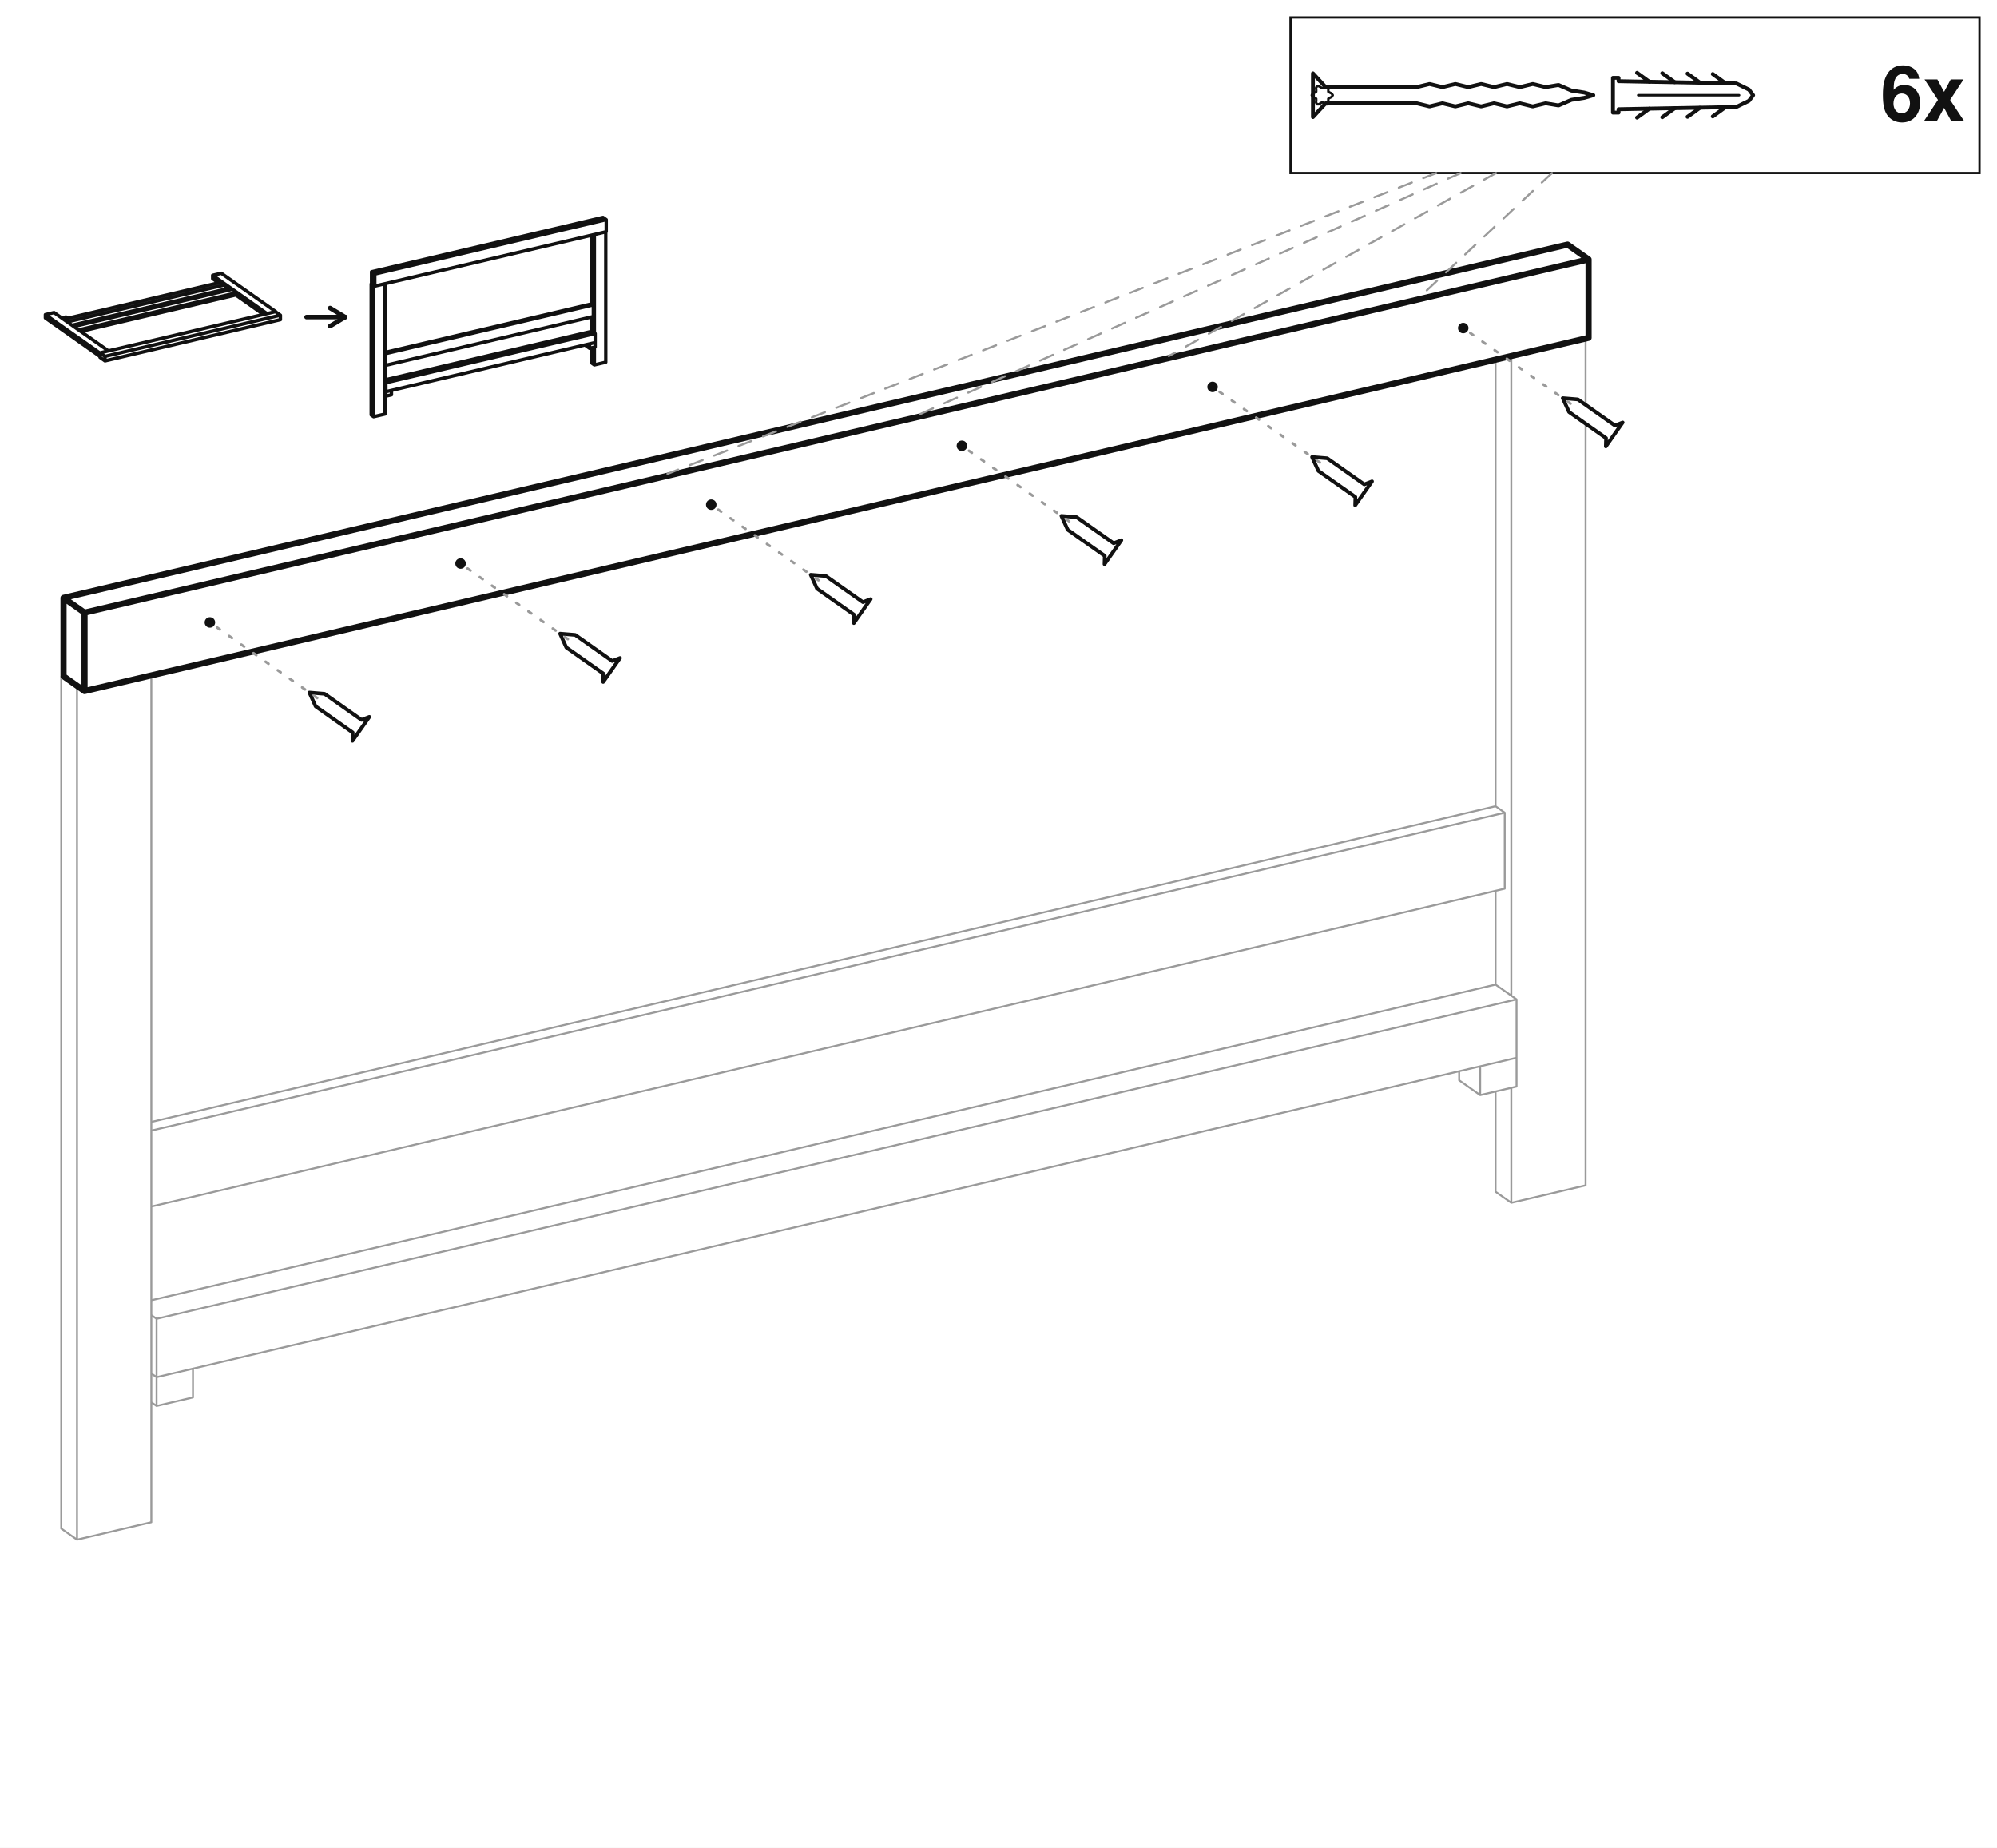
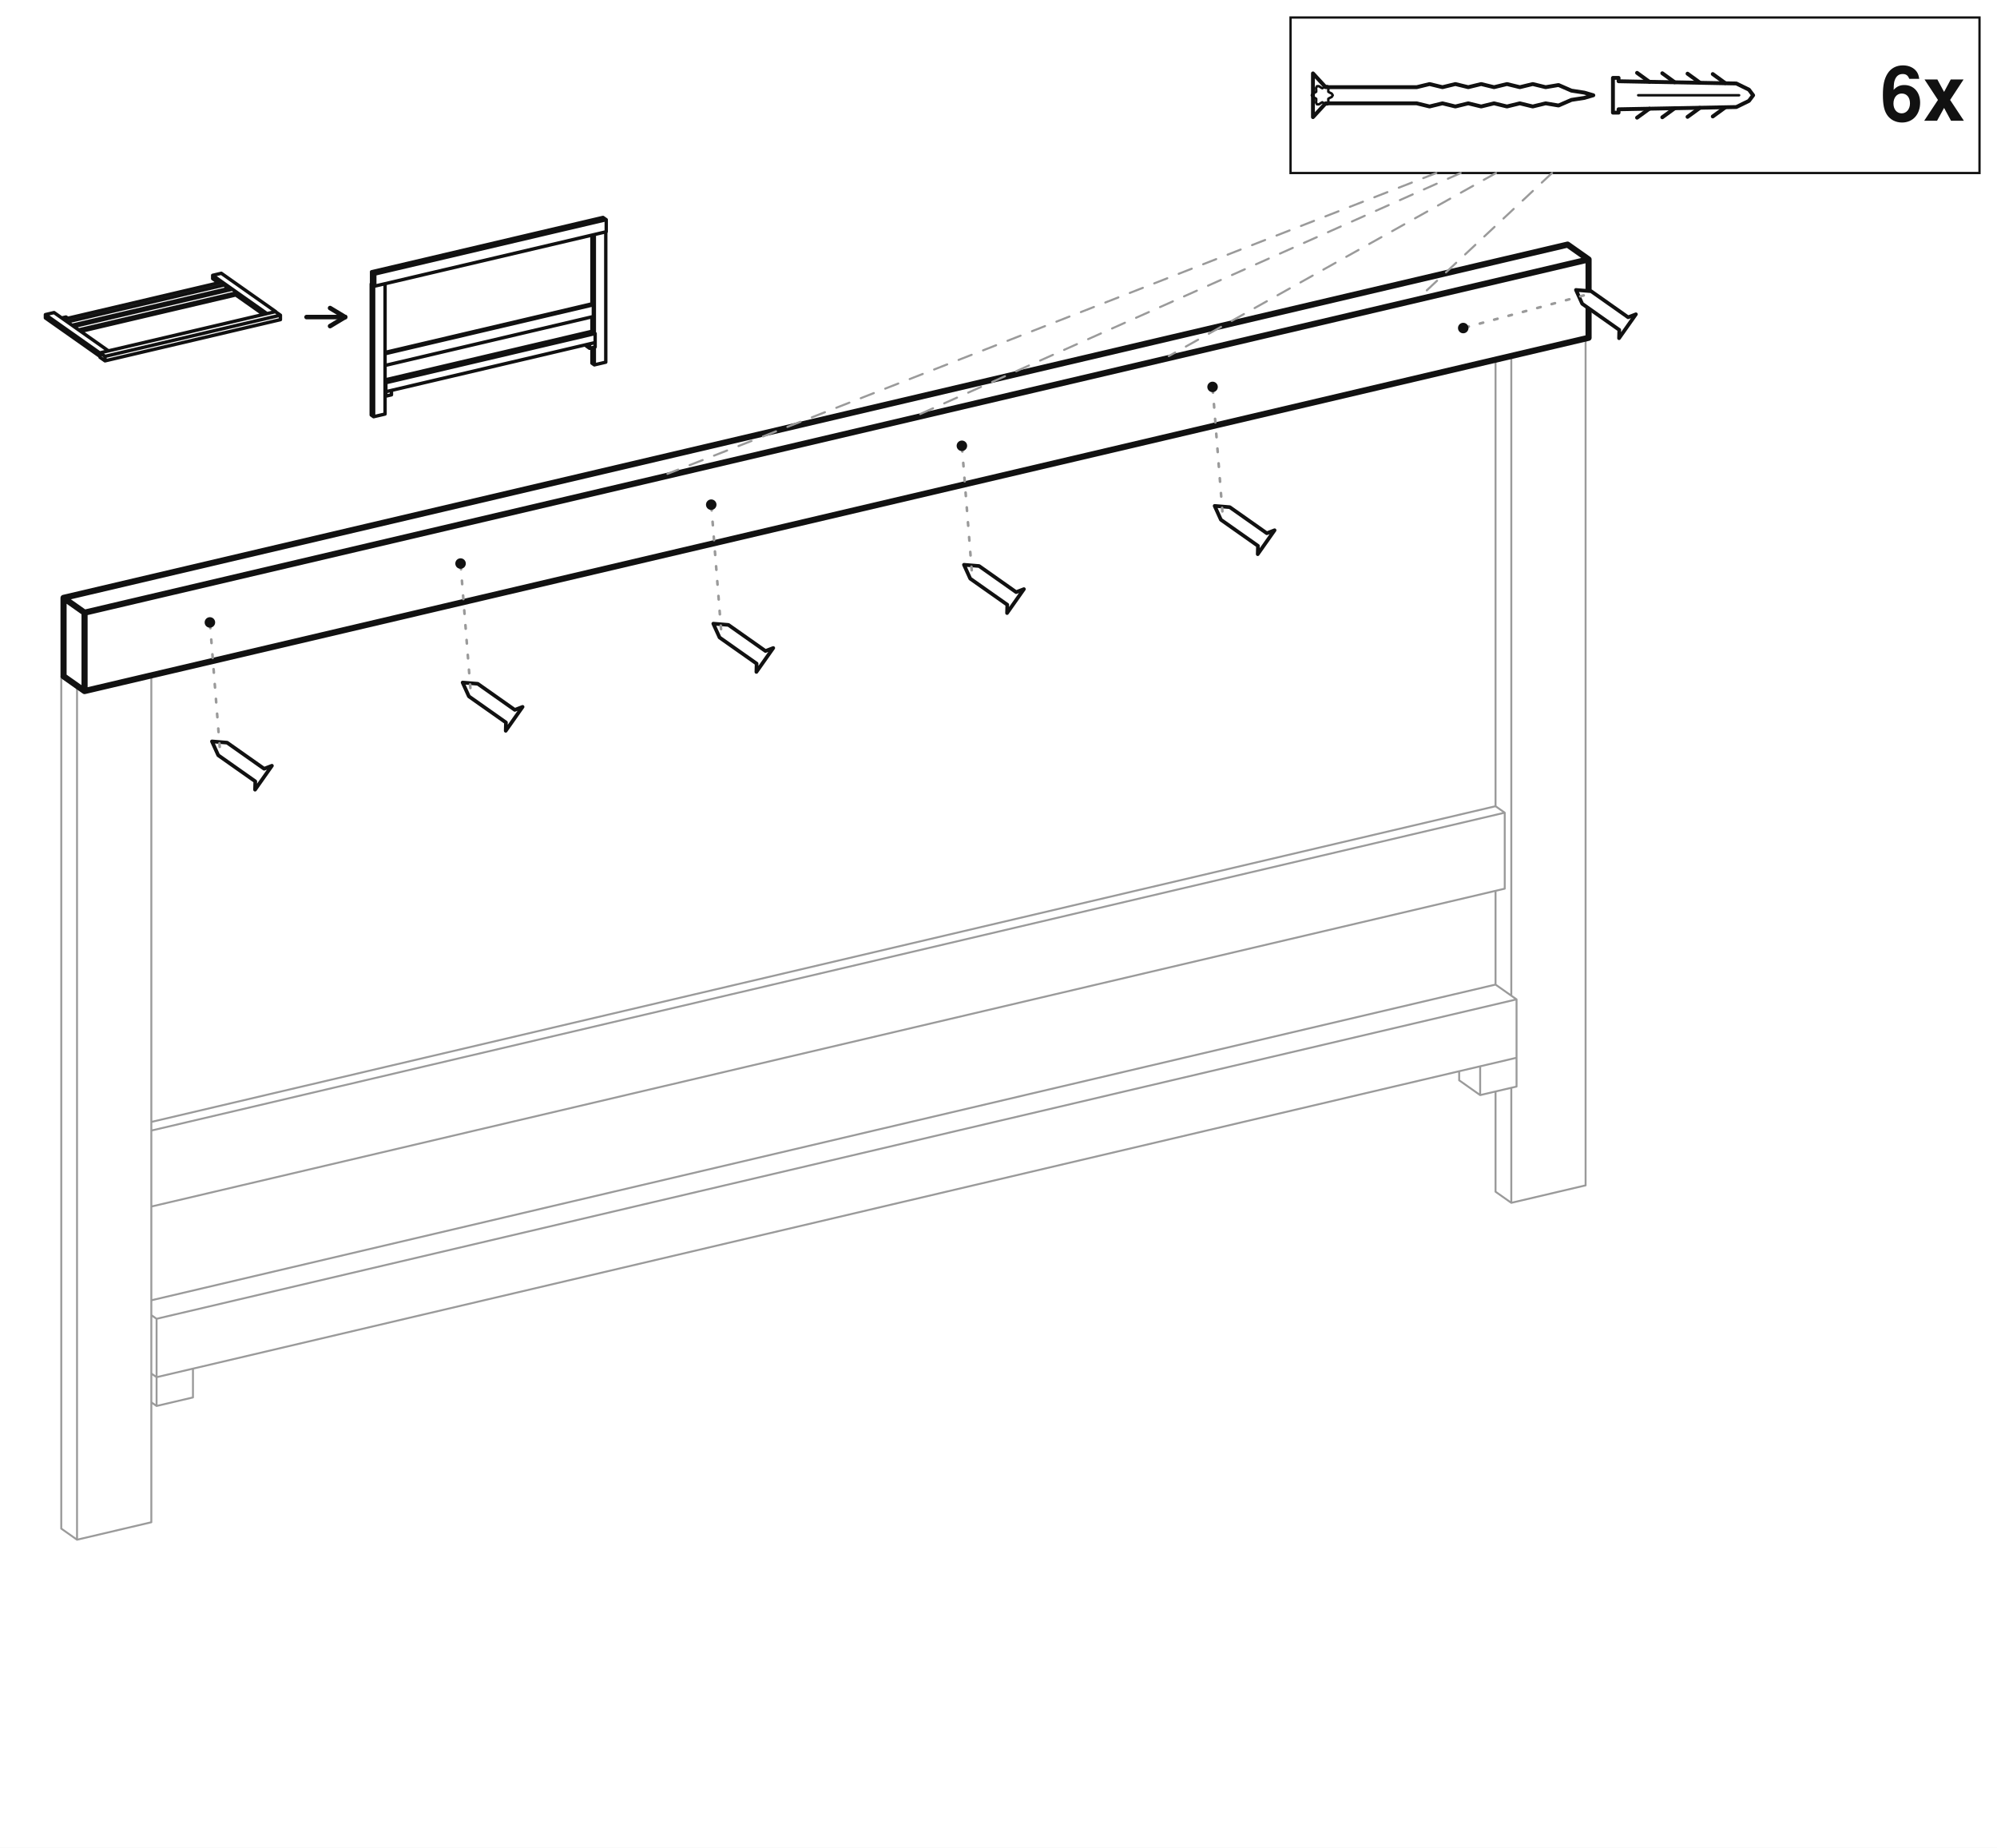
<svg xmlns="http://www.w3.org/2000/svg" viewBox="-1140.7 -914.31 2281.39 2110.41">
  <rect x="-1140.7" y="-914.31" width="2281.39" height="2110.41" fill="#ffffff" />
  <path d="M567.82,210.25 L591.82,227.15 M591.82,293.84 L591.82,227.15 M-967.82,587.77 L-961.82,592 M-961.82,658.69 L-961.82,592 M-967.82,654.46 L-961.82,658.69 M567.82,210.25 L-967.82,570.86 M591.82,293.84 L-961.82,658.69 M591.82,227.15 L-961.82,592 M591.82,326.73 L591.82,293.84 M526.26,319.58 L526.26,309.24 M550.26,336.49 L550.26,303.6 M526.26,319.58 L550.26,336.49 M591.82,326.73 L550.26,336.49 M591.82,293.84 L550.26,303.6 M-920.26,681.81 L-920.26,648.92 M-967.82,654.46 L-961.82,658.69 M-961.82,691.57 L-961.82,658.69 M-967.82,687.35 L-961.82,691.57 M-920.26,681.81 L-961.82,691.57 M-920.26,648.92 L-961.82,658.69 M670.7,439.6 L670.7,-527.69 M567.82,446.85 L567.82,332.37 M567.82,210.25 L567.82,103.17 M567.82,6.53 L567.82,-503.53 M585.82,459.53 L585.82,328.14 M585.82,222.93 L585.82,-507.76 M567.82,446.85 L585.82,459.53 M670.7,439.6 L585.82,459.53 M-967.82,824.38 L-967.82,-142.91 M-1070.7,831.63 L-1070.7,-141.3 M-1070.7,-141.3 L-1052.7,-128.62 M-1052.7,844.31 L-1052.7,-128.62 M-1070.7,831.63 L-1052.7,844.31 M-1068.1,-141.91 L-1070.7,-141.3 M-967.82,824.38 L-1052.7,844.31 M-1050.1,-129.23 L-1052.7,-128.62 M567.82,6.53 L578.32,13.92 M578.32,100.71 L578.32,13.92 M567.82,6.53 L-967.82,367.14 M578.32,100.71 L-967.82,463.79 M578.32,13.92 L-967.82,377" fill="none" stroke="#9a9a9a" stroke-width="2.2" stroke-linecap="round" stroke-linejoin="round" />
  <path d="M650.1,-634.92 L674.1,-618.01 M674.1,-528.48 L674.1,-618.01 M-1068.1,-141.91 L-1068.1,-231.44 M-1068.1,-231.44 L-1044.1,-214.53 M-1044.1,-125 L-1044.1,-214.53 M-1068.1,-141.91 L-1044.1,-125 M650.1,-634.92 L-1068.1,-231.44 M674.1,-528.48 L-1044.1,-125 M674.1,-618.01 L-1044.1,-214.53" fill="none" stroke="#111111" stroke-width="3.15" stroke-linecap="round" stroke-linejoin="round" stroke-dasharray="26 20" />
  <path d="M650.1,-634.92 L674.1,-618.01 M674.1,-528.48 L674.1,-618.01 M-1068.1,-141.91 L-1068.1,-231.44 M-1068.1,-231.44 L-1044.1,-214.53 M-1044.1,-125 L-1044.1,-214.53 M-1068.1,-141.91 L-1044.1,-125 M650.1,-634.92 L-1068.1,-231.44 M674.1,-528.48 L-1044.1,-125 M674.1,-618.01 L-1044.1,-214.53" fill="none" stroke="#111111" stroke-width="7" stroke-linecap="round" stroke-linejoin="round" />
  <rect x="333.62" y="-894.31" width="787.08" height="177.61" rx="0" fill="#ffffff" stroke="#111111" stroke-width="2.6" />
  <svg x="349.62" y="-853.55" width="522.1" height="96.09" viewBox="0 0 652 120" preserveAspectRatio="xMidYMid meet">
    <g fill="none" stroke="#111" stroke-width="5.5" stroke-linecap="round" stroke-linejoin="round">
      <g transform="scale(4) translate(3 15)" stroke-width="1.38">
        <path d="M 0 -7.8 L 4.53 -2.88 L 36.99 -2.88 L 36.99 -2.88 L 41.59 -4 L 46.19 -2.88 L 50.79 -4 L 55.39 -2.88 L 59.99 -4 L 64.59 -2.88 L 69.19 -4 L 73.79 -2.88 L 78.39 -4 L 82.99 -2.88 L 87.59 -3.65 L 92.19 -1.65 L 96.79 -0.94 L 100 0 L 100 0 L 100 0 L 96.79 0.94 L 92.19 1.65 L 87.59 3.65 L 82.99 2.88 L 78.39 4 L 73.79 2.88 L 69.19 4 L 64.59 2.88 L 59.99 4 L 55.39 2.88 L 50.79 4 L 46.19 2.88 L 41.59 4 L 36.99 2.88 L 36.99 2.88 L 4.53 2.88 L 0 7.8 Z" />
        <path d="M 7.06 0 L 6.7 0.6 L 5.96 0.96 L 5.48 1.25 L 5.47 1.8 L 5.53 2.63 L 5.19 3.24 L 4.49 3.23 L 3.81 2.77 L 3.32 2.5 L 2.83 2.77 L 2.15 3.23 L 1.45 3.24 L 1.11 2.63 L 1.17 1.8 L 1.16 1.25 L 0.68 0.96 L -0.06 0.6 L -0.42 0 L -0.06 -0.6 L 0.68 -0.96 L 1.16 -1.25 L 1.17 -1.8 L 1.11 -2.63 L 1.45 -3.24 L 2.15 -3.23 L 2.83 -2.77 L 3.32 -2.5 L 3.81 -2.77 L 4.49 -3.23 L 5.19 -3.24 L 5.53 -2.63 L 5.47 -1.8 L 5.48 -1.25 L 5.96 -0.96 L 6.7 -0.6 Z" stroke-width="0.88" />
        <path d="M 107 -6.2 L 109 -6.2 L 109 -5 L 151 -4.2 L 155.5 -2 L 157 0 L 155.5 2 L 151 4.2 L 109 5 L 109 6.2 L 107 6.2 Z" />
        <path d="M 120 -4.79 L 115.6 -7.99" />
        <path d="M 120 4.79 L 115.6 7.99" />
        <path d="M 129 -4.65 L 124.6 -7.85" />
        <path d="M 129 4.65 L 124.6 7.85" />
        <path d="M 138 -4.5 L 133.6 -7.7" />
        <path d="M 138 4.5 L 133.6 7.7" />
        <path d="M 147 -4.36 L 142.6 -7.56" />
        <path d="M 147 4.36 L 142.6 7.56" />
        <line x1="116" y1="0" x2="152" y2="0" stroke-width="0.88" />
      </g>
    </g>
  </svg>
  <text x="1104.7" y="-776.38" font-family="Helvetica, Arial, sans-serif" font-size="87.37" font-weight="bold" text-anchor="end" fill="#111111">6x</text>
-   <path d="M693.81,-404.41 L694.06,-413.93 L651.74,-443.74 L644.58,-459.55 L661.88,-458.13 L704.19,-428.32 L713.07,-431.75 Z" fill="#ffffff" stroke="#111111" stroke-width="4.2" stroke-linejoin="round" />
-   <path d="M653.44,-453.31 L530.91,-539.62" fill="none" stroke="#9a9a9a" stroke-width="3" stroke-linecap="round" stroke-dasharray="4 13" />
+   <path d="M708.91,-528.02 L709.15,-537.53 L666.84,-567.34 L659.68,-583.15 L676.98,-581.73 L719.29,-551.92 L728.17,-555.35 Z" fill="#ffffff" stroke="#111111" stroke-width="4.2" stroke-linejoin="round" />
+   <path d="M668.54,-576.91 L530.91,-539.62" fill="none" stroke="#9a9a9a" stroke-width="3" stroke-linecap="round" stroke-dasharray="4 13" />
  <circle cx="530.91" cy="-539.62" r="6" fill="#111111" />
-   <path d="M407.45,-337.17 L407.69,-346.68 L365.38,-376.49 L358.22,-392.3 L375.51,-390.88 L417.83,-361.07 L426.71,-364.5 Z" fill="#ffffff" stroke="#111111" stroke-width="4.2" stroke-linejoin="round" />
-   <path d="M367.08,-386.06 L244.55,-472.38" fill="none" stroke="#9a9a9a" stroke-width="3" stroke-linecap="round" stroke-dasharray="4 13" />
+   <path d="M296.14,-281.34 L296.38,-290.86 L254.07,-320.67 L246.91,-336.48 L264.2,-335.05 L306.52,-305.25 L315.4,-308.68 Z" fill="#ffffff" stroke="#111111" stroke-width="4.2" stroke-linejoin="round" />
+   <path d="M255.77,-330.23 L244.55,-472.38" fill="none" stroke="#9a9a9a" stroke-width="3" stroke-linecap="round" stroke-dasharray="4 13" />
  <circle cx="244.55" cy="-472.38" r="6" fill="#111111" />
-   <path d="M121.08,-269.92 L121.33,-279.43 L79.01,-309.24 L71.85,-325.05 L89.15,-323.63 L131.46,-293.82 L140.34,-297.26 Z" fill="#ffffff" stroke="#111111" stroke-width="4.2" stroke-linejoin="round" />
-   <path d="M80.71,-318.81 L-41.82,-405.13" fill="none" stroke="#9a9a9a" stroke-width="3" stroke-linecap="round" stroke-dasharray="4 13" />
+   <path d="M9.77,-214.09 L10.02,-223.61 L-32.3,-253.42 L-39.46,-269.23 L-22.16,-267.81 L20.15,-238 L29.03,-241.43 Z" fill="#ffffff" stroke="#111111" stroke-width="4.2" stroke-linejoin="round" />
+   <path d="M-30.6,-262.99 L-41.82,-405.13" fill="none" stroke="#9a9a9a" stroke-width="3" stroke-linecap="round" stroke-dasharray="4 13" />
  <circle cx="-41.82" cy="-405.13" r="6" fill="#111111" />
-   <path d="M-165.29,-202.67 L-165.04,-212.19 L-207.35,-242 L-214.52,-257.81 L-197.22,-256.38 L-154.9,-226.57 L-146.03,-230.01 Z" fill="#ffffff" stroke="#111111" stroke-width="4.2" stroke-linejoin="round" />
-   <path d="M-205.66,-251.56 L-328.18,-337.88" fill="none" stroke="#9a9a9a" stroke-width="3" stroke-linecap="round" stroke-dasharray="4 13" />
+   <path d="M-276.59,-146.85 L-276.35,-156.36 L-318.66,-186.17 L-325.83,-201.98 L-308.53,-200.56 L-266.21,-170.75 L-257.34,-174.18 Z" fill="#ffffff" stroke="#111111" stroke-width="4.2" stroke-linejoin="round" />
+   <path d="M-316.96,-195.74 L-328.18,-337.88" fill="none" stroke="#9a9a9a" stroke-width="3" stroke-linecap="round" stroke-dasharray="4 13" />
  <circle cx="-328.18" cy="-337.88" r="6" fill="#111111" />
-   <path d="M-451.65,-135.42 L-451.41,-144.94 L-493.72,-174.75 L-500.88,-190.56 L-483.58,-189.14 L-441.27,-159.33 L-432.39,-162.76 Z" fill="#ffffff" stroke="#111111" stroke-width="4.2" stroke-linejoin="round" />
-   <path d="M-492.02,-184.32 L-614.55,-270.64" fill="none" stroke="#9a9a9a" stroke-width="3" stroke-linecap="round" stroke-dasharray="4 13" />
+   <path d="M-562.96,-79.6 L-562.72,-89.12 L-605.03,-118.93 L-612.19,-134.74 L-594.89,-133.31 L-552.58,-103.5 L-543.7,-106.94 Z" fill="#ffffff" stroke="#111111" stroke-width="4.2" stroke-linejoin="round" />
+   <path d="M-603.33,-128.49 L-614.55,-270.64" fill="none" stroke="#9a9a9a" stroke-width="3" stroke-linecap="round" stroke-dasharray="4 13" />
  <circle cx="-614.55" cy="-270.64" r="6" fill="#111111" />
-   <path d="M-738.02,-68.18 L-737.77,-77.69 L-780.09,-107.5 L-787.25,-123.31 L-769.95,-121.89 L-727.64,-92.08 L-718.76,-95.51 Z" fill="#ffffff" stroke="#111111" stroke-width="4.2" stroke-linejoin="round" />
-   <path d="M-778.39,-117.07 L-900.91,-203.39" fill="none" stroke="#9a9a9a" stroke-width="3" stroke-linecap="round" stroke-dasharray="4 13" />
+   <path d="M-849.33,-12.35 L-849.08,-21.87 L-891.39,-51.68 L-898.56,-67.49 L-881.26,-66.07 L-838.94,-36.26 L-830.07,-39.69 Z" fill="#ffffff" stroke="#111111" stroke-width="4.2" stroke-linejoin="round" />
+   <path d="M-889.7,-61.25 L-900.91,-203.39" fill="none" stroke="#9a9a9a" stroke-width="3" stroke-linecap="round" stroke-dasharray="4 13" />
  <circle cx="-900.91" cy="-203.39" r="6" fill="#111111" />
  <path d="M632.35,-716.7 L480.91,-574.85" fill="none" stroke="#9a9a9a" stroke-width="2.4" stroke-linecap="round" stroke-dasharray="16 14" />
  <path d="M568.38,-716.7 L194.55,-507.6" fill="none" stroke="#9a9a9a" stroke-width="2.4" stroke-linecap="round" stroke-dasharray="16 14" />
  <path d="M527.98,-716.7 L-91.82,-440.35" fill="none" stroke="#9a9a9a" stroke-width="2.4" stroke-linecap="round" stroke-dasharray="16 14" />
  <path d="M500.14,-716.7 L-378.18,-373.11" fill="none" stroke="#9a9a9a" stroke-width="2.4" stroke-linecap="round" stroke-dasharray="16 14" />
  <path d="M-886.91,-592.21 L-882.65,-589.21 M-882.65,-589.21 L-882.65,-584.09 M-1068.1,-549.66 L-1063.84,-546.66 M-886.91,-592.21 L-1068.1,-549.66 M-882.65,-589.21 L-1063.84,-546.66 M-882.65,-584.09 L-1058.4,-542.82 M-889.01,-593.68 L-886.91,-592.21 M-893.85,-592.55 L-891.75,-591.07 M-893.85,-592.55 L-893.85,-590.57 M-889.01,-593.68 L-893.85,-592.55 M-886.91,-592.21 L-891.75,-591.07 M-1065.35,-552.27 L-1063.25,-550.79 M-1070.2,-551.14 L-1068.1,-549.66 M-1065.35,-552.27 L-1070.2,-551.14 M-1063.25,-550.79 L-1068.1,-549.66 M-887.85,-602.17 L-825.75,-558.42 M-825.75,-558.42 L-825.75,-558.14 M-897.75,-599.85 L-835.65,-556.1 M-897.75,-596.01 L-893.09,-592.73 M-882.65,-585.37 L-879.27,-582.99 M-871.35,-577.41 L-839.73,-555.14 M-897.75,-599.85 L-897.75,-596.01 M-887.85,-602.17 L-897.75,-599.85 M-825.75,-558.42 L-835.65,-556.1 M-1078.94,-557.3 L-1016.84,-513.55 M-1088.84,-554.97 L-1026.74,-511.22 M-1026.74,-511.22 L-1026.74,-507.39 M-1088.84,-551.14 L-1026.74,-507.39 M-1088.84,-554.97 L-1088.84,-551.14 M-1078.94,-557.3 L-1088.84,-554.97 M-1016.84,-513.55 L-1026.74,-511.22 M-1026.44,-507.46 L-1026.74,-507.39 M-875.19,-583.95 L-869.65,-580.05 M-869.65,-580.05 L-869.65,-577.81 M-1056.38,-541.4 L-1050.84,-537.5 M-875.19,-583.95 L-1056.38,-541.4 M-869.65,-580.05 L-1050.84,-537.5 M-869.65,-577.81 L-1048.45,-535.82 M-826.06,-558.35 L-820.34,-554.32 M-820.34,-554.32 L-820.34,-549.21 M-1026.44,-511.29 L-1020.72,-507.27 M-1020.72,-507.27 L-1020.72,-502.15 M-1026.44,-506.18 L-1020.72,-502.15 M-1026.44,-511.29 L-1026.44,-506.18 M-826.06,-558.35 L-1026.44,-511.29 M-820.34,-554.32 L-1020.72,-507.27 M-820.34,-549.21 L-1020.72,-502.15" fill="none" stroke="#111111" stroke-width="3.85" stroke-linecap="round" stroke-linejoin="round" />
  <path d="M-464.49,-535.92 L-460.79,-533.32 M-460.79,-523.06 L-460.79,-533.32 M-700.8,-477.82 L-699.88,-477.17 M-699.88,-466.91 L-699.88,-477.17 M-700.8,-467.56 L-699.88,-466.91 M-464.49,-535.92 L-700.8,-480.43 M-460.79,-523.06 L-699.88,-466.91 M-460.79,-533.32 L-699.88,-477.17 M-460.79,-517.99 L-460.79,-523.06 M-470.88,-519.09 L-470.88,-520.69 M-467.19,-516.49 L-467.19,-521.55 M-470.88,-519.09 L-467.19,-516.49 M-460.79,-517.99 L-467.19,-516.49 M-460.79,-523.06 L-467.19,-521.55 M-693.48,-463.35 L-693.48,-468.41 M-700.8,-467.56 L-699.88,-466.91 M-699.88,-461.85 L-699.88,-466.91 M-700.8,-462.5 L-699.88,-461.85 M-693.48,-463.35 L-699.88,-461.85 M-693.48,-468.41 L-699.88,-466.91 M-448.66,-500.62 L-448.66,-649.48 M-464.49,-499.51 L-464.49,-517.13 M-464.49,-535.92 L-464.49,-552.4 M-464.49,-567.27 L-464.49,-645.76 M-461.72,-497.56 L-461.72,-517.78 M-461.72,-533.97 L-461.72,-646.41 M-464.49,-499.51 L-461.72,-497.56 M-448.66,-500.62 L-461.72,-497.56 M-700.8,-441.41 L-700.8,-590.27 M-716.63,-440.3 L-716.63,-590.02 M-716.63,-590.02 L-713.86,-588.07 M-713.86,-438.35 L-713.86,-588.07 M-716.63,-440.3 L-713.86,-438.35 M-716.23,-590.11 L-716.63,-590.02 M-700.8,-441.41 L-713.86,-438.35 M-713.46,-588.16 L-713.86,-588.07 M-464.49,-567.27 L-462.87,-566.13 M-462.87,-552.78 L-462.87,-566.13 M-464.49,-567.27 L-700.8,-511.78 M-462.87,-552.78 L-700.8,-496.9 M-462.87,-566.13 L-700.8,-510.26 M-451.83,-665.98 L-448.13,-663.38 M-448.13,-649.6 L-448.13,-663.38 M-716.23,-590.11 L-716.23,-603.89 M-716.23,-603.89 L-712.54,-601.29 M-712.54,-587.51 L-712.54,-601.29 M-716.23,-590.11 L-712.54,-587.51 M-451.83,-665.98 L-716.23,-603.89 M-448.13,-649.6 L-712.54,-587.51 M-448.13,-663.38 L-712.54,-601.29" fill="none" stroke="#111111" stroke-width="3.85" stroke-linecap="round" stroke-linejoin="round" />
  <path d="M-790.49,-552.16 L-746.49,-552.16" fill="none" stroke="#111111" stroke-width="5.2" stroke-linecap="round" />
  <path d="M-746.49,-552.16 L-763.62,-562.47" fill="none" stroke="#111111" stroke-width="5.2" stroke-linecap="round" />
  <path d="M-746.49,-552.16 L-763.62,-541.85" fill="none" stroke="#111111" stroke-width="5.2" stroke-linecap="round" />
</svg>
